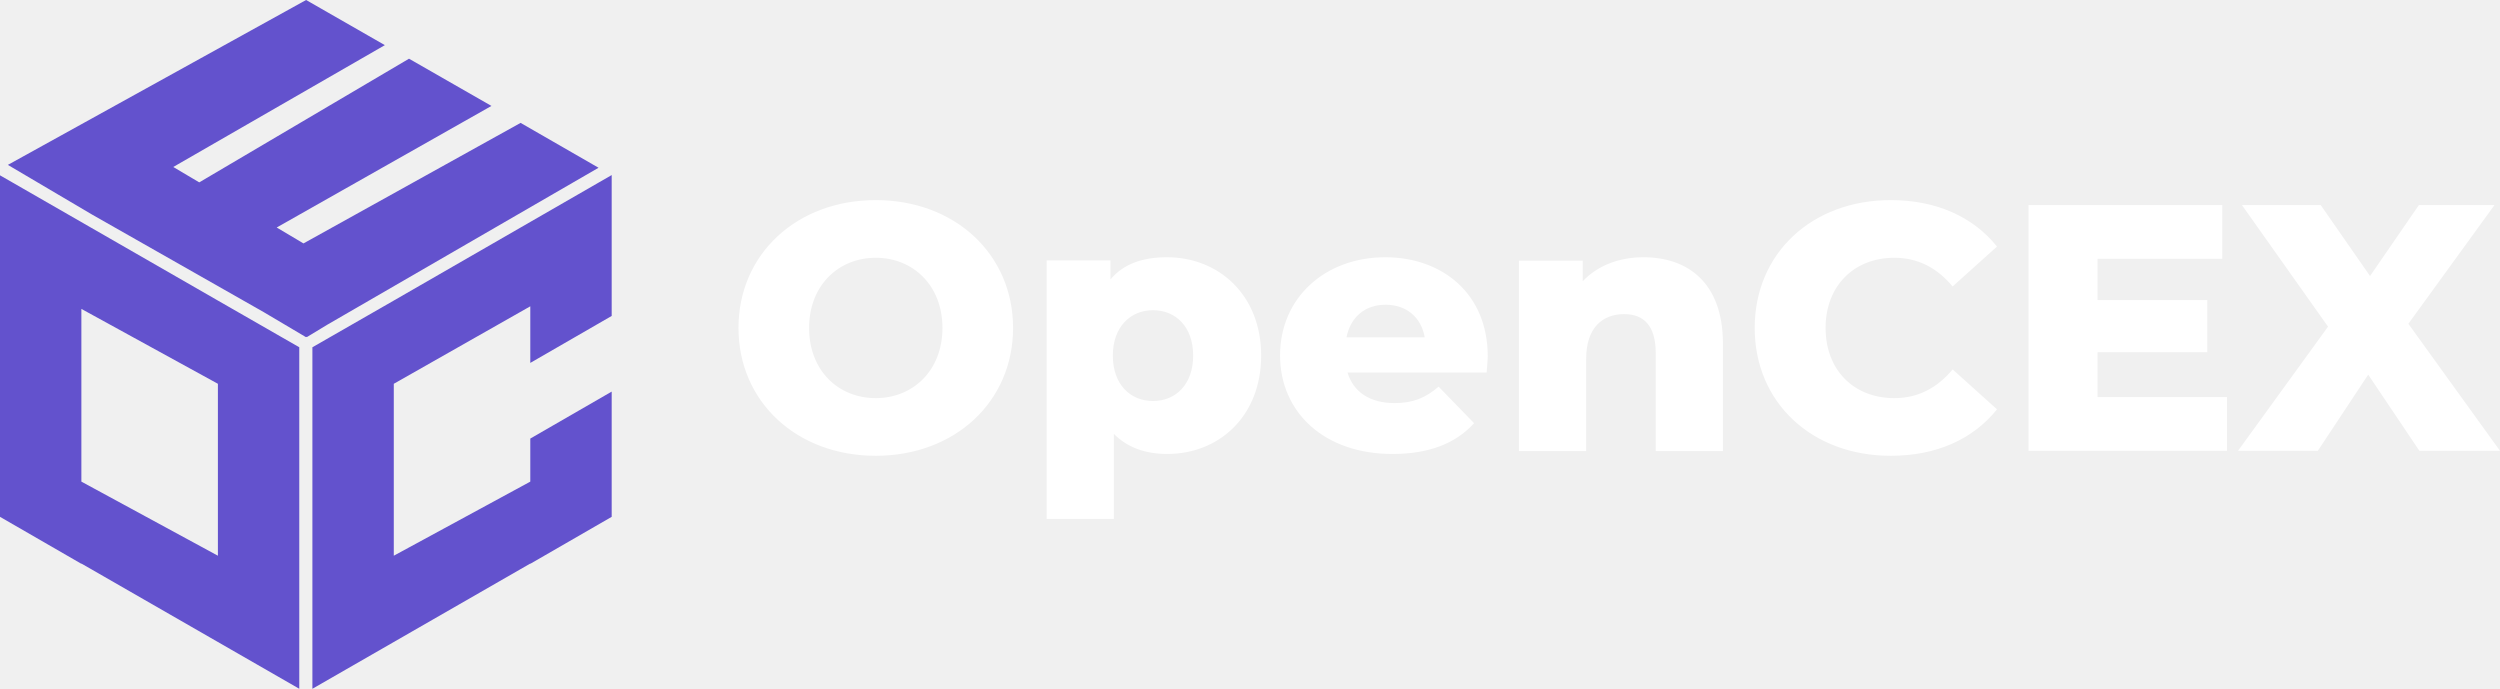
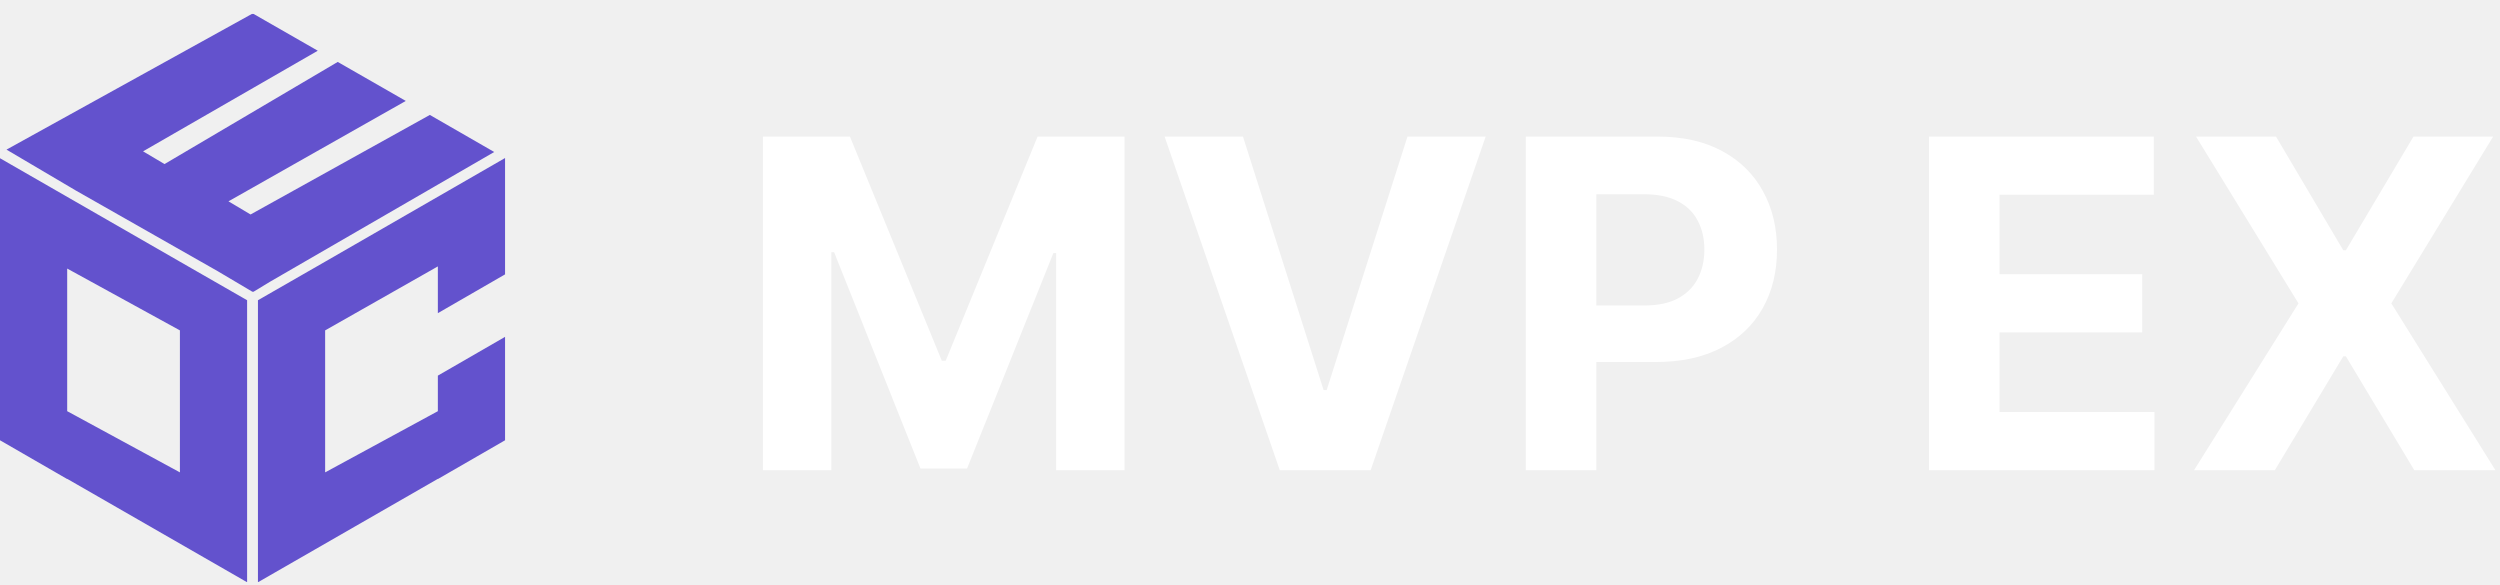
- <svg xmlns="http://www.w3.org/2000/svg" width="196" height="54" viewBox="0 0 196 54" fill="none">
-   <g clip-path="url(#clip0_348_285)">
-     <path d="M17.083 23.564L0 13.745V21.518V40.52L6.38 44.202V44.182L23.463 54V45.205V33.361V27.225L17.083 23.564ZM17.083 43.568L6.38 37.759V24.218L17.083 30.089V43.568ZM46.926 13.152L40.814 9.634L23.793 19.084L21.693 17.836L38.529 8.305L32.066 4.602L15.621 14.298L13.584 13.091L30.173 3.539L23.998 0L0.617 12.927L7.204 16.814L20.664 24.464L23.978 26.427L24.019 26.407L24.06 26.427L25.645 25.466L46.926 13.152ZM30.873 23.564L24.492 27.225V33.361V45.205V54L41.575 44.182V44.202L47.956 40.52V30.702L41.575 34.384V37.759L30.873 43.568V30.089L41.575 24.014V28.452L47.956 24.77V21.498V13.725L30.873 23.564Z" fill="#6352CD" />
-     <path d="M68.661 15.688C62.466 15.688 57.897 19.923 57.897 25.711C57.897 31.5 62.466 35.734 68.661 35.734C74.856 35.734 79.425 31.5 79.425 25.711C79.425 19.923 74.856 15.688 68.661 15.688ZM68.661 31.213C65.718 31.213 63.433 29.045 63.433 25.711C63.433 22.377 65.738 20.209 68.661 20.209C71.583 20.209 73.888 22.377 73.888 25.711C73.888 29.045 71.583 31.213 68.661 31.213ZM91.486 20.168C89.531 20.168 88.049 20.72 87.061 21.907V20.413H82.059V40.684H87.328V34.016C88.358 35.059 89.757 35.591 91.507 35.591C95.582 35.591 98.875 32.625 98.875 27.879C98.875 23.134 95.561 20.168 91.486 20.168ZM90.395 31.439C88.625 31.439 87.246 30.15 87.246 27.879C87.246 25.629 88.625 24.32 90.395 24.32C92.165 24.32 93.544 25.609 93.544 27.879C93.544 30.15 92.165 31.439 90.395 31.439ZM108.61 20.168C103.876 20.168 100.357 23.359 100.357 27.859C100.357 32.318 103.814 35.591 109.166 35.591C112.026 35.591 114.126 34.773 115.567 33.177L112.788 30.314C111.759 31.193 110.792 31.602 109.33 31.602C107.396 31.602 106.099 30.723 105.646 29.209H116.554C116.575 28.8 116.637 28.309 116.637 27.92C116.637 22.991 113.035 20.168 108.61 20.168ZM105.564 26.448C105.873 24.873 107.005 23.891 108.631 23.891C110.256 23.891 111.43 24.873 111.697 26.448H105.564ZM128.842 20.168C126.969 20.168 125.261 20.802 124.087 22.05V20.434H119.086V35.366H124.355V28.145C124.355 25.67 125.652 24.627 127.339 24.627C128.862 24.627 129.809 25.527 129.809 27.675V35.366H135.078V26.836C135.037 22.193 132.361 20.168 128.842 20.168ZM148.518 20.209C150.37 20.209 151.873 21.007 153.087 22.459L156.565 19.329C154.692 16.998 151.811 15.688 148.23 15.688C142.076 15.688 137.568 19.841 137.568 25.711C137.568 31.582 142.076 35.734 148.23 35.734C151.811 35.734 154.672 34.445 156.565 32.093L153.087 28.963C151.873 30.416 150.37 31.213 148.518 31.213C145.328 31.213 143.126 29.004 143.126 25.711C143.126 22.418 145.348 20.209 148.518 20.209ZM164.448 27.613H173.051V23.523H164.448V20.291H174.225V16.077H159.035V35.345H174.595V31.132H164.448V27.613ZM188.817 25.384L195.568 16.077H189.64L185.812 21.641L181.943 16.077H175.768L182.519 25.609L175.459 35.345H181.716L185.668 29.373L189.681 35.345H196L188.817 25.384Z" fill="white" />
+ <svg xmlns="http://www.w3.org/2000/svg" width="218" height="51" viewBox="0 0 218 51" fill="none">
+   <g clip-path="url(#clip0_0_1)">
+     <g clip-path="url(#clip1_0_1)">
+       <mask id="mask0_0_1" style="mask-type:luminance" maskUnits="userSpaceOnUse" x="0" y="1" width="180" height="50">
+         <path d="M180 1.173H0V50.773H180V1.173Z" fill="white" />
+       </mask>
+       <g mask="url(#mask0_0_1)">
+         <path d="M15.688 22.817L0 13.798V20.938V38.392L5.859 41.773V41.755L21.548 50.773V42.694V31.816V26.18L15.688 22.817ZM15.688 41.191L5.859 35.855V23.418L15.688 28.81V41.191ZM43.096 13.254L37.482 10.022L21.85 18.702L19.922 17.556L35.384 8.801L29.449 5.4L14.346 14.306L12.475 13.197L27.71 4.423L22.039 1.173L0.567 13.047L6.616 16.616L18.977 23.643L22.02 25.447L22.058 25.428L22.096 25.447L23.551 24.564L43.096 13.254ZM28.352 22.817L22.493 26.18V31.816V42.694V50.773L38.181 41.755V41.773L44.041 38.392V29.373L38.181 32.755V35.855L28.352 41.191V28.81L38.181 23.23V27.307L44.041 23.925V20.919V13.78L28.352 22.817Z" fill="#6352CD" />
+       </g>
+     </g>
  </g>
+   <path d="M66.528 11.909H74.114L82.125 31.454H82.466L90.477 11.909H98.062V41H92.097V22.065H91.855L84.327 40.858H80.264L72.736 21.994H72.494V41H66.528V11.909ZM108.386 11.909L115.417 34.011H115.687L122.732 11.909H129.55L119.522 41H111.596L101.553 11.909H108.386ZM133.052 41V11.909H144.529C146.736 11.909 148.615 12.331 150.168 13.173C151.721 14.007 152.905 15.167 153.719 16.653C154.543 18.131 154.955 19.835 154.955 21.767C154.955 23.699 154.539 25.403 153.705 26.881C152.872 28.358 151.665 29.509 150.083 30.332C148.511 31.156 146.608 31.568 144.373 31.568H137.058V26.639H143.379C144.562 26.639 145.538 26.436 146.305 26.028C147.081 25.612 147.659 25.039 148.038 24.31C148.426 23.571 148.62 22.724 148.62 21.767C148.62 20.801 148.426 19.958 148.038 19.239C147.659 18.509 147.081 17.946 146.305 17.548C145.528 17.141 144.543 16.938 143.35 16.938H139.202V41H133.052ZM168.208 41V11.909H187.81V16.98H174.359V23.912H186.802V28.983H174.359V35.929H187.867V41H168.208ZM198.467 11.909L204.334 21.824H204.561L210.456 11.909H217.402L208.524 26.454L217.601 41H210.527L204.561 31.071H204.334L198.368 41H191.322L200.428 26.454L191.493 11.909H198.467Z" fill="white" />
  <defs>
-     <clipPath id="clip0_348_285">
-       <rect width="196" height="54" fill="white" />
+     <clipPath id="clip0_0_1">
+       <rect width="180" height="50" fill="white" transform="translate(0 0.96875)" />
+     </clipPath>
+     <clipPath id="clip1_0_1">
+       <rect width="180" height="49.6" fill="white" transform="translate(0 1.17285)" />
    </clipPath>
  </defs>
</svg>
